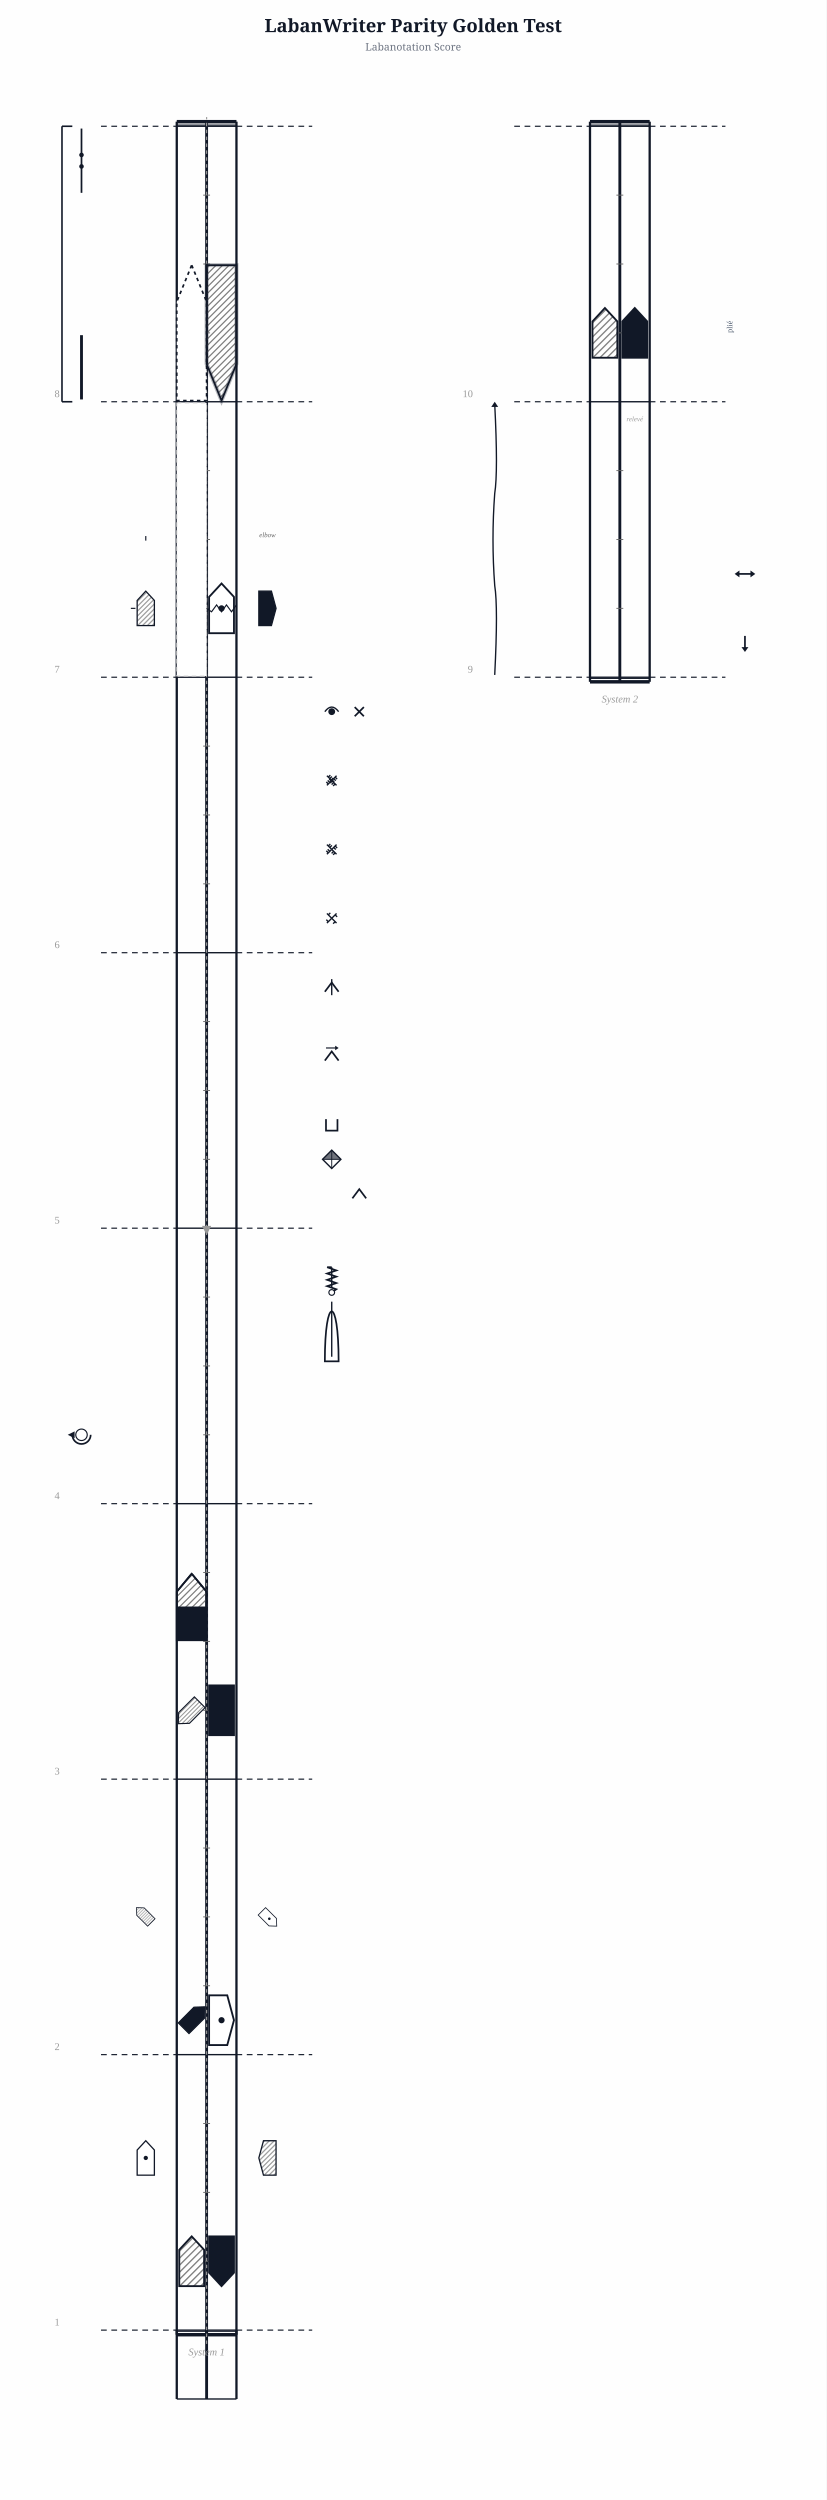
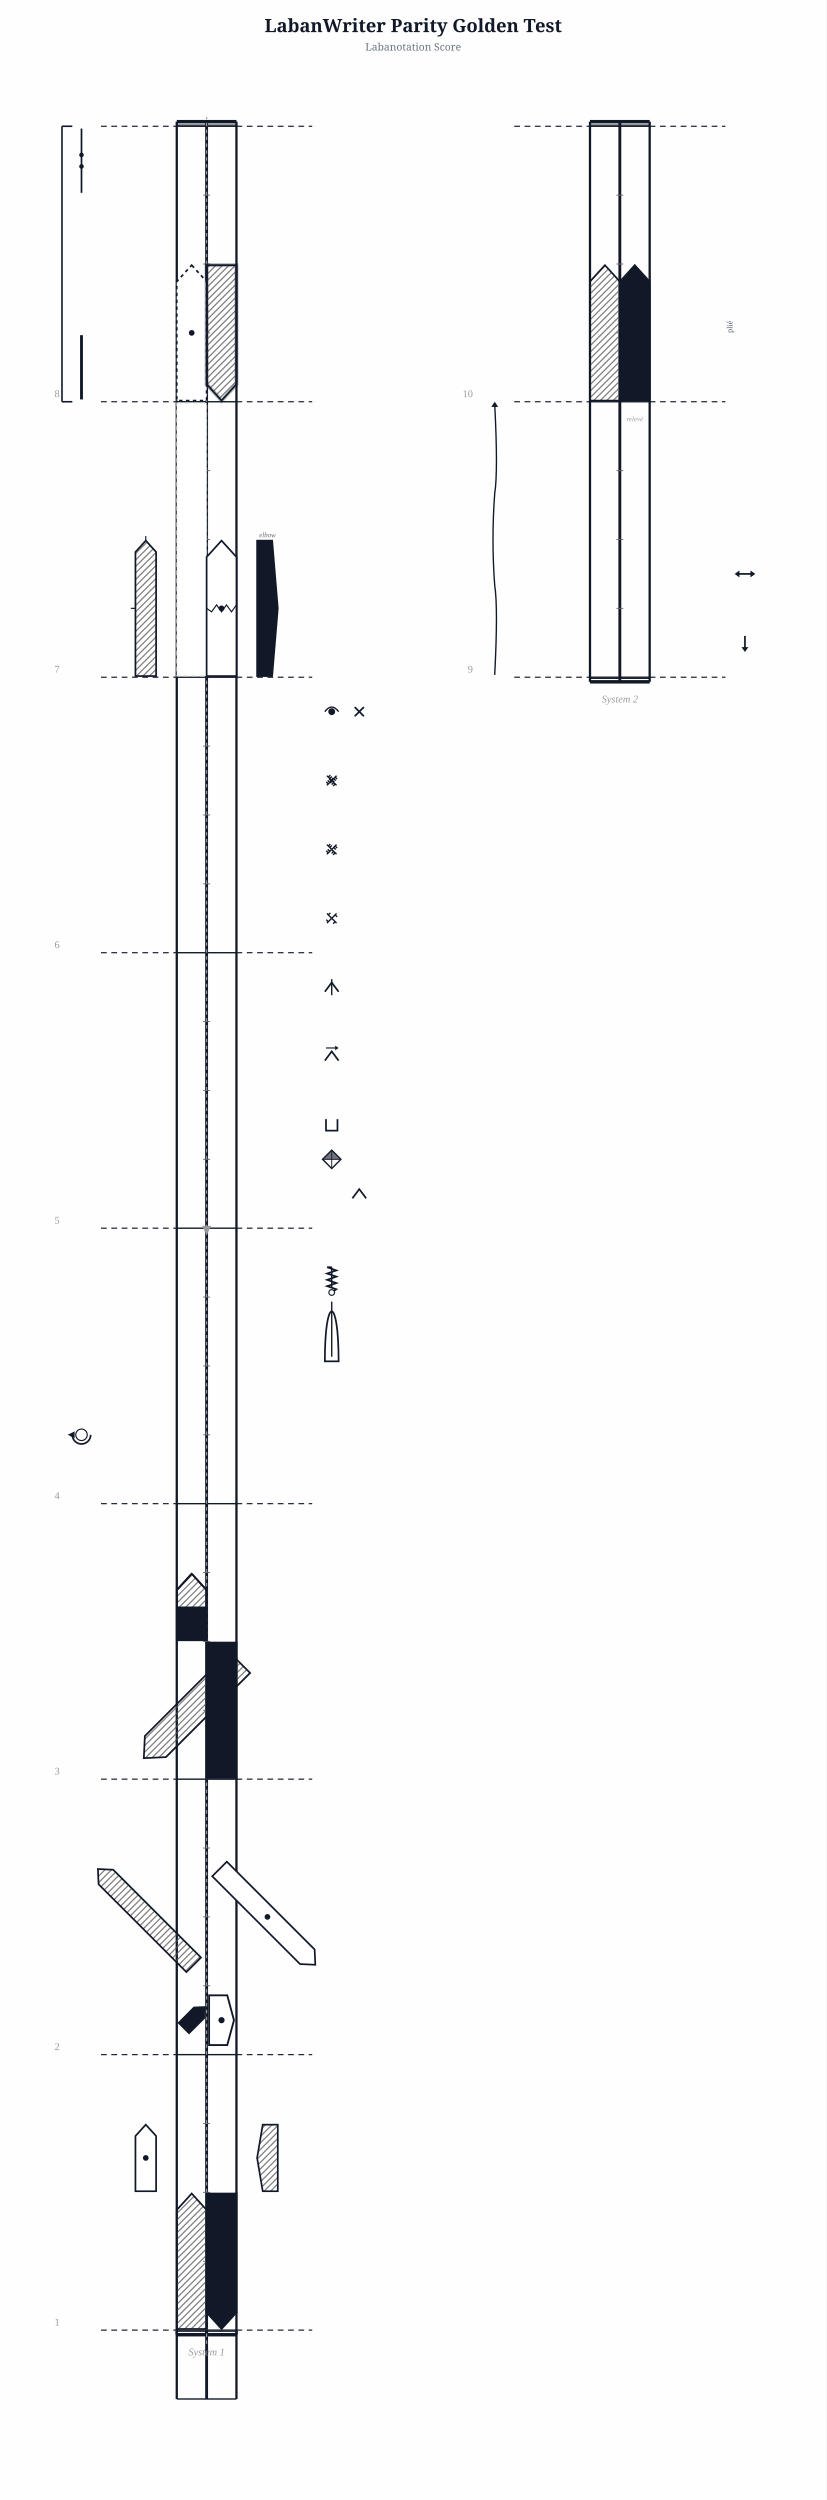
<svg xmlns="http://www.w3.org/2000/svg" width="720" height="2178" viewBox="0 0 720 2178">
  <rect x="0" y="0" width="720" height="2178" fill="#fefefe" />
  <defs>
    <pattern id="laban-hatch" patternUnits="userSpaceOnUse" width="4" height="4" patternTransform="rotate(45)">
      <line x1="0" y1="0" x2="0" y2="4" stroke="#555" stroke-width="1.5" />
    </pattern>
    <marker id="arrow" viewBox="0 0 10 10" refX="8" refY="5" markerWidth="6" markerHeight="6" orient="auto-start-reverse">
      <path d="M 0 0 L 10 5 L 0 10 Z" fill="#111827" />
    </marker>
    <symbol id="laban-dir-backward-high" viewBox="-2.0 -2.0 24.0 44.0">
      <path d="M 0.0 0.0 L 20.0 0.0 L 20.0 29.2 L 10.0 40.0 L 0.0 29.2 Z" fill="url(#laban-hatch)" stroke="#111827" stroke-width="1.5" />
    </symbol>
    <symbol id="laban-dir-backward-low" viewBox="-2.0 -2.0 24.0 44.0">
      <path d="M 0.0 0.0 L 20.0 0.0 L 20.0 29.2 L 10.0 40.0 L 0.0 29.2 Z" fill="#111827" stroke="#111827" stroke-width="1.5" />
    </symbol>
    <symbol id="laban-dir-diagonal_backward_left-middle" viewBox="-13.2 -3.2 39.3 39.3">
      <path d="M -11.2 12.9 L 2.9 -1.2 L 23.6 19.4 L 24.1 34.1 L 9.4 33.6 Z" fill="#ffffff" stroke="#111827" stroke-width="1.5" />
      <circle cx="10.0" cy="20.0" r="2.5" fill="#111827" />
    </symbol>
    <symbol id="laban-dir-diagonal_backward_right-high" viewBox="-6.1 -3.2 39.3 39.3">
      <path d="M 17.1 -1.2 L 31.2 12.9 L 10.6 33.6 L -4.1 34.1 L -3.6 19.4 Z" fill="url(#laban-hatch)" stroke="#111827" stroke-width="1.5" />
    </symbol>
    <symbol id="laban-dir-diagonal_forward_left-low" viewBox="-13.2 3.9 39.3 39.3">
      <path d="M 24.1 5.9 L 23.6 20.6 L 2.9 41.2 L -11.2 27.1 L 9.4 6.4 Z" fill="#111827" stroke="#111827" stroke-width="1.5" />
    </symbol>
    <symbol id="laban-dir-diagonal_forward_right-high" viewBox="-6.1 3.9 39.3 39.3">
      <path d="M -4.1 5.9 L 10.6 6.4 L 31.2 27.1 L 17.1 41.2 L -3.6 20.6 Z" fill="url(#laban-hatch)" stroke="#111827" stroke-width="1.5" />
    </symbol>
    <symbol id="laban-dir-forward-high" viewBox="-2.0 -2.0 24.0 44.0">
      <path d="M 10.0 0.0 L 20.0 10.8 L 20.0 40.0 L 0.0 40.0 L 0.0 10.8 Z" fill="url(#laban-hatch)" stroke="#111827" stroke-width="1.5" />
    </symbol>
    <symbol id="laban-dir-forward-low" viewBox="-2.0 -2.0 24.0 44.0">
      <path d="M 10.0 0.0 L 20.0 10.8 L 20.0 40.0 L 0.0 40.0 L 0.0 10.8 Z" fill="#111827" stroke="#111827" stroke-width="1.5" />
    </symbol>
    <symbol id="laban-dir-forward-middle" viewBox="-2.0 -2.0 24.0 44.0">
      <path d="M 10.0 0.0 L 20.0 10.8 L 20.0 40.0 L 0.0 40.0 L 0.0 10.8 Z" fill="#ffffff" stroke="#111827" stroke-width="1.5" />
      <circle cx="10.0" cy="20.0" r="2.5" fill="#111827" />
    </symbol>
    <symbol id="laban-dir-left-high" viewBox="-2.0 -2.0 24.0 44.0">
      <path d="M 20.0 0.0 L 20.0 40.0 L 5.4 40.0 L 0.0 20.0 L 5.4 0.0 Z" fill="url(#laban-hatch)" stroke="#111827" stroke-width="1.5" />
    </symbol>
    <symbol id="laban-dir-place-low" viewBox="-2.0 -2.0 24.0 44.0">
      <path d="M 0.0 0.0 L 20.0 0.0 L 20.0 40.0 L 0.0 40.0 Z" fill="#111827" stroke="#111827" stroke-width="1.5" />
    </symbol>
    <symbol id="laban-dir-right-low" viewBox="-2.0 -2.0 24.0 44.0">
      <path d="M 0.0 0.0 L 14.6 0.0 L 20.0 20.0 L 14.6 40.0 L 0.0 40.0 Z" fill="#111827" stroke="#111827" stroke-width="1.5" />
    </symbol>
    <symbol id="laban-dir-right-middle" viewBox="-2.0 -2.0 24.0 44.0">
      <path d="M 0.0 0.0 L 14.6 0.0 L 20.0 20.0 L 14.6 40.0 L 0.0 40.0 Z" fill="#ffffff" stroke="#111827" stroke-width="1.5" />
      <circle cx="10.0" cy="20.0" r="2.5" fill="#111827" />
    </symbol>
  </defs>
  <text x="360.0" y="28" text-anchor="middle" font-size="16" font-weight="700" font-family="serif" fill="#111827">LabanWriter Parity Golden Test</text>
  <text x="360.0" y="44" text-anchor="middle" font-size="9" font-family="serif" fill="#6b7280">Labanotation Score</text>
  <g class="laban-system" data-system="1" data-measures="1-8">
    <line x1="154.0" y1="106.0" x2="154.0" y2="2034.0" stroke="#111827" stroke-width="2" />
    <line x1="206.0" y1="106.0" x2="206.0" y2="2034.0" stroke="#111827" stroke-width="2" />
    <line x1="180.0" y1="106.0" x2="180.0" y2="2034.0" stroke="#111827" stroke-width="2.5" />
    <line x1="154.0" y1="2030.0" x2="206.0" y2="2030.0" stroke="#111827" stroke-width="1.2" />
    <line x1="88.0" y1="2030.0" x2="154.0" y2="2030.0" stroke="#111827" stroke-width="1" stroke-dasharray="5,4" />
    <line x1="206.0" y1="2030.0" x2="272.0" y2="2030.0" stroke="#111827" stroke-width="1" stroke-dasharray="5,4" />
    <line x1="177.0" y1="1970.0" x2="183.0" y2="1970.0" stroke="#666" stroke-width="0.8" />
    <line x1="177.0" y1="1910.0" x2="183.0" y2="1910.0" stroke="#666" stroke-width="0.8" />
    <line x1="177.0" y1="1850.0" x2="183.0" y2="1850.0" stroke="#666" stroke-width="0.8" />
    <line x1="154.0" y1="1790.0" x2="206.0" y2="1790.0" stroke="#111827" stroke-width="1.2" />
    <line x1="88.0" y1="1790.0" x2="154.0" y2="1790.0" stroke="#111827" stroke-width="1" stroke-dasharray="5,4" />
    <line x1="206.0" y1="1790.0" x2="272.0" y2="1790.0" stroke="#111827" stroke-width="1" stroke-dasharray="5,4" />
    <line x1="177.0" y1="1730.0" x2="183.0" y2="1730.0" stroke="#666" stroke-width="0.8" />
    <line x1="177.0" y1="1670.0" x2="183.0" y2="1670.0" stroke="#666" stroke-width="0.8" />
    <line x1="177.0" y1="1610.0" x2="183.0" y2="1610.0" stroke="#666" stroke-width="0.8" />
    <line x1="154.0" y1="1550.0" x2="206.0" y2="1550.0" stroke="#111827" stroke-width="1.2" />
    <line x1="88.0" y1="1550.0" x2="154.0" y2="1550.0" stroke="#111827" stroke-width="1" stroke-dasharray="5,4" />
    <line x1="206.0" y1="1550.0" x2="272.0" y2="1550.0" stroke="#111827" stroke-width="1" stroke-dasharray="5,4" />
    <line x1="177.0" y1="1490.0" x2="183.0" y2="1490.0" stroke="#666" stroke-width="0.8" />
    <line x1="177.0" y1="1430.0" x2="183.0" y2="1430.0" stroke="#666" stroke-width="0.8" />
    <line x1="177.0" y1="1370.0" x2="183.0" y2="1370.0" stroke="#666" stroke-width="0.8" />
    <line x1="154.0" y1="1310.0" x2="206.0" y2="1310.0" stroke="#111827" stroke-width="1.2" />
    <line x1="88.0" y1="1310.0" x2="154.0" y2="1310.0" stroke="#111827" stroke-width="1" stroke-dasharray="5,4" />
    <line x1="206.0" y1="1310.0" x2="272.0" y2="1310.0" stroke="#111827" stroke-width="1" stroke-dasharray="5,4" />
    <line x1="177.0" y1="1250.0" x2="183.0" y2="1250.0" stroke="#666" stroke-width="0.8" />
    <line x1="177.0" y1="1190.0" x2="183.0" y2="1190.0" stroke="#666" stroke-width="0.8" />
    <line x1="177.0" y1="1130.0" x2="183.0" y2="1130.0" stroke="#666" stroke-width="0.8" />
    <line x1="154.0" y1="1070.0" x2="206.0" y2="1070.0" stroke="#111827" stroke-width="1.2" />
    <line x1="88.0" y1="1070.0" x2="154.0" y2="1070.0" stroke="#111827" stroke-width="1" stroke-dasharray="5,4" />
    <line x1="206.0" y1="1070.0" x2="272.0" y2="1070.0" stroke="#111827" stroke-width="1" stroke-dasharray="5,4" />
    <line x1="177.0" y1="1010.0" x2="183.0" y2="1010.0" stroke="#666" stroke-width="0.8" />
    <line x1="177.0" y1="950.0" x2="183.0" y2="950.0" stroke="#666" stroke-width="0.8" />
    <line x1="177.0" y1="890.0" x2="183.0" y2="890.0" stroke="#666" stroke-width="0.8" />
    <line x1="154.0" y1="830.0" x2="206.0" y2="830.0" stroke="#111827" stroke-width="1.2" />
    <line x1="88.0" y1="830.0" x2="154.0" y2="830.0" stroke="#111827" stroke-width="1" stroke-dasharray="5,4" />
    <line x1="206.0" y1="830.0" x2="272.0" y2="830.0" stroke="#111827" stroke-width="1" stroke-dasharray="5,4" />
    <line x1="177.0" y1="770.0" x2="183.0" y2="770.0" stroke="#666" stroke-width="0.8" />
    <line x1="177.0" y1="710.0" x2="183.0" y2="710.0" stroke="#666" stroke-width="0.8" />
    <line x1="177.0" y1="650.0" x2="183.0" y2="650.0" stroke="#666" stroke-width="0.8" />
    <line x1="154.0" y1="590.0" x2="206.0" y2="590.0" stroke="#111827" stroke-width="1.2" />
    <line x1="88.0" y1="590.0" x2="154.0" y2="590.0" stroke="#111827" stroke-width="1" stroke-dasharray="5,4" />
    <line x1="206.0" y1="590.0" x2="272.0" y2="590.0" stroke="#111827" stroke-width="1" stroke-dasharray="5,4" />
    <line x1="177.0" y1="530.0" x2="183.0" y2="530.0" stroke="#666" stroke-width="0.8" />
    <line x1="177.0" y1="470.0" x2="183.0" y2="470.0" stroke="#666" stroke-width="0.8" />
    <line x1="177.0" y1="410.0" x2="183.0" y2="410.0" stroke="#666" stroke-width="0.8" />
    <line x1="154.0" y1="350.0" x2="206.0" y2="350.0" stroke="#111827" stroke-width="1.2" />
    <line x1="88.0" y1="350.0" x2="154.0" y2="350.0" stroke="#111827" stroke-width="1" stroke-dasharray="5,4" />
    <line x1="206.0" y1="350.0" x2="272.0" y2="350.0" stroke="#111827" stroke-width="1" stroke-dasharray="5,4" />
    <line x1="154.0" y1="110.0" x2="206.0" y2="110.0" stroke="#111827" stroke-width="1.2" />
    <line x1="88.0" y1="110.0" x2="154.0" y2="110.0" stroke="#111827" stroke-width="1" stroke-dasharray="5,4" />
    <line x1="206.0" y1="110.0" x2="272.0" y2="110.0" stroke="#111827" stroke-width="1" stroke-dasharray="5,4" />
    <line x1="177.0" y1="290.0" x2="183.0" y2="290.0" stroke="#666" stroke-width="0.8" />
    <line x1="177.0" y1="230.0" x2="183.0" y2="230.0" stroke="#666" stroke-width="0.8" />
    <line x1="177.0" y1="170.0" x2="183.0" y2="170.0" stroke="#666" stroke-width="0.8" />
    <line x1="154.0" y1="2034.0" x2="206.0" y2="2034.0" stroke="#111827" stroke-width="3" />
    <line x1="154.0" y1="2031.0" x2="206.0" y2="2031.0" stroke="#111827" stroke-width="1" />
    <line x1="154.0" y1="109.0" x2="206.0" y2="109.0" stroke="#111827" stroke-width="1" />
    <line x1="154.0" y1="106.0" x2="206.0" y2="106.0" stroke="#111827" stroke-width="3" />
    <g class="laban-starting-position">
      <line x1="154.0" y1="2030.0" x2="154.0" y2="2090.0" stroke="#111827" stroke-width="2" />
      <line x1="180.0" y1="2030.0" x2="180.0" y2="2090.0" stroke="#111827" stroke-width="2.5" />
      <line x1="206.0" y1="2030.0" x2="206.0" y2="2090.0" stroke="#111827" stroke-width="2" />
      <line x1="154.0" y1="2090.0" x2="206.0" y2="2090.0" stroke="#111827" stroke-width="1.2" />
    </g>
    <text x="52.0" y="2026.0" text-anchor="end" font-size="9" fill="#999">1</text>
    <text x="52.0" y="1786.0" text-anchor="end" font-size="9" fill="#999">2</text>
    <text x="52.0" y="1546.0" text-anchor="end" font-size="9" fill="#999">3</text>
    <text x="52.0" y="1306.0" text-anchor="end" font-size="9" fill="#999">4</text>
    <text x="52.0" y="1066.0" text-anchor="end" font-size="9" fill="#999">5</text>
    <text x="52.0" y="826.0" text-anchor="end" font-size="9" fill="#999">6</text>
    <text x="52.0" y="586.0" text-anchor="end" font-size="9" fill="#999">7</text>
    <text x="52.0" y="346.0" text-anchor="end" font-size="9" fill="#999">8</text>
    <text x="180.0" y="2052.0" text-anchor="middle" font-size="9" font-style="italic" fill="#999">System 1</text>
  </g>
  <line x1="180.0" y1="2042.0" x2="180.0" y2="102.0" stroke="#999" stroke-width="1" stroke-dasharray="3,3" />
  <polygon points="176.0,1068.0 184.0,1068.0 180.0,1076.0" fill="#999" />
  <g class="laban-system" data-system="2" data-measures="9-10">
    <line x1="514.0" y1="106.0" x2="514.0" y2="594.0" stroke="#111827" stroke-width="2" />
    <line x1="566.0" y1="106.0" x2="566.0" y2="594.0" stroke="#111827" stroke-width="2" />
    <line x1="540.0" y1="106.0" x2="540.0" y2="594.0" stroke="#111827" stroke-width="2.5" />
    <line x1="514.0" y1="590.0" x2="566.0" y2="590.0" stroke="#111827" stroke-width="1.2" />
    <line x1="448.0" y1="590.0" x2="514.0" y2="590.0" stroke="#111827" stroke-width="1" stroke-dasharray="5,4" />
    <line x1="566.0" y1="590.0" x2="632.0" y2="590.0" stroke="#111827" stroke-width="1" stroke-dasharray="5,4" />
    <line x1="537.0" y1="530.0" x2="543.0" y2="530.0" stroke="#666" stroke-width="0.8" />
    <line x1="537.0" y1="470.0" x2="543.0" y2="470.0" stroke="#666" stroke-width="0.8" />
    <line x1="537.0" y1="410.0" x2="543.0" y2="410.0" stroke="#666" stroke-width="0.8" />
    <line x1="514.0" y1="350.0" x2="566.0" y2="350.0" stroke="#111827" stroke-width="1.2" />
    <line x1="448.0" y1="350.0" x2="514.0" y2="350.0" stroke="#111827" stroke-width="1" stroke-dasharray="5,4" />
    <line x1="566.0" y1="350.0" x2="632.0" y2="350.0" stroke="#111827" stroke-width="1" stroke-dasharray="5,4" />
    <line x1="514.0" y1="110.0" x2="566.0" y2="110.0" stroke="#111827" stroke-width="1.2" />
    <line x1="448.0" y1="110.0" x2="514.0" y2="110.0" stroke="#111827" stroke-width="1" stroke-dasharray="5,4" />
    <line x1="566.0" y1="110.0" x2="632.0" y2="110.0" stroke="#111827" stroke-width="1" stroke-dasharray="5,4" />
    <line x1="537.0" y1="290.0" x2="543.0" y2="290.0" stroke="#666" stroke-width="0.8" />
    <line x1="537.0" y1="230.0" x2="543.0" y2="230.0" stroke="#666" stroke-width="0.8" />
    <line x1="537.0" y1="170.0" x2="543.0" y2="170.0" stroke="#666" stroke-width="0.8" />
    <line x1="514.0" y1="594.0" x2="566.0" y2="594.0" stroke="#111827" stroke-width="3" />
    <line x1="514.0" y1="591.0" x2="566.0" y2="591.0" stroke="#111827" stroke-width="1" />
    <line x1="514.0" y1="109.0" x2="566.0" y2="109.0" stroke="#111827" stroke-width="1" />
    <line x1="514.0" y1="106.0" x2="566.0" y2="106.0" stroke="#111827" stroke-width="3" />
    <text x="412.0" y="586.0" text-anchor="end" font-size="9" fill="#999">9</text>
    <text x="412.0" y="346.0" text-anchor="end" font-size="9" fill="#999">10</text>
    <text x="540.0" y="612.0" text-anchor="middle" font-size="9" font-style="italic" fill="#999">System 2</text>
  </g>
  <g class="laban-symbol" data-symbol-id="support.step.forward" data-direction="forward" data-level="high">
-     <use href="#laban-dir-forward-high" x="154.0" y="1911.0" width="26.0" height="118.0" />
+     <path d="M 167.0 1911.0 L 180.0 1925.3 L 180.0 2029.0 L 154.0 2029.0 L 154.0 1925.3 Z" fill="url(#laban-hatch)" stroke="#111827" stroke-width="1.5" />
  </g>
  <g class="laban-symbol" data-symbol-id="support.step.forward" data-direction="backward" data-level="low">
-     <use href="#laban-dir-backward-low" x="180.0" y="1911.0" width="26.0" height="118.0" />
+     <path d="M 180.0 1911.0 L 206.0 1911.0 L 206.0 2014.7 L 193.0 2029.0 L 180.0 2014.7 Z" fill="#111827" stroke="#111827" stroke-width="1.5" />
  </g>
  <g class="laban-symbol" data-symbol-id="direction.forward" data-direction="forward" data-level="middle">
-     <use href="#laban-dir-forward-middle" x="118.0" y="1851.0" width="18.0" height="58.0" />
+     <path d="M 127.0 1851.0 L 136.0 1860.9 L 136.0 1909.0 L 118.0 1909.0 L 118.0 1860.9 Z" fill="#ffffff" stroke="#111827" stroke-width="1.5" />
+     <circle cx="127.0" cy="1880.0" r="2.5" fill="#111827" />
  </g>
  <g class="laban-symbol" data-symbol-id="direction.left" data-direction="left" data-level="high">
-     <use href="#laban-dir-left-high" x="224.0" y="1851.0" width="18.0" height="58.0" />
+     <path d="M 242.0 1851.0 L 242.0 1909.0 L 228.9 1909.0 L 224.0 1880.0 L 228.9 1851.0 Z" fill="url(#laban-hatch)" stroke="#111827" stroke-width="1.5" />
  </g>
  <g class="laban-symbol" data-symbol-id="support.step.forward" data-direction="right" data-level="middle">
    <use href="#laban-dir-right-middle" x="180.0" y="1731.0" width="26.0" height="58.0" />
  </g>
  <g class="laban-symbol" data-symbol-id="support.step.forward" data-direction="diagonal_forward_left" data-level="low">
    <use href="#laban-dir-diagonal_forward_left-low" x="154.0" y="1731.0" width="26.0" height="58.0" />
  </g>
  <g class="laban-symbol" data-symbol-id="direction.forward" data-direction="diagonal_forward_right" data-level="high">
-     <use href="#laban-dir-diagonal_forward_right-high" x="118.0" y="1611.0" width="18.0" height="118.0" />
+     <path d="M 85.3 1628.3 L 98.6 1628.9 L 175.1 1705.4 L 162.4 1718.1 L 85.9 1641.6 Z" fill="url(#laban-hatch)" stroke="#111827" stroke-width="1.5" />
  </g>
  <g class="laban-symbol" data-symbol-id="direction.forward" data-direction="diagonal_backward_left" data-level="middle">
-     <use href="#laban-dir-diagonal_backward_left-middle" x="224.0" y="1611.0" width="18.0" height="118.0" />
+     <path d="M 184.9 1634.6 L 197.6 1621.9 L 274.1 1698.4 L 274.7 1711.7 L 261.4 1711.1 Z" fill="#ffffff" stroke="#111827" stroke-width="1.5" />
+     <circle cx="233.0" cy="1670.0" r="2.5" fill="#111827" />
  </g>
  <g class="laban-symbol" data-symbol-id="support.step.forward" data-direction="diagonal_backward_right" data-level="high">
-     <use href="#laban-dir-diagonal_backward_right-high" x="154.0" y="1431.0" width="26.0" height="118.0" />
+     <path d="M 199.5 1439.1 L 217.9 1457.5 L 144.6 1530.8 L 125.3 1531.7 L 126.2 1512.4 Z" fill="url(#laban-hatch)" stroke="#111827" stroke-width="1.5" />
  </g>
  <g class="laban-symbol" data-symbol-id="support.step.forward" data-direction="place" data-level="low">
-     <use href="#laban-dir-place-low" x="180.0" y="1431.0" width="26.0" height="118.0" />
+     <path d="M 180.0 1431.0 L 206.0 1431.0 L 206.0 1549.0 L 180.0 1549.0 Z" fill="#111827" stroke="#111827" stroke-width="1.5" />
  </g>
  <g class="laban-symbol" data-symbol-id="support.step.forward" data-direction="forward" data-level="middle">
    <defs>
      <clipPath id="upper-clip-0">
        <rect x="154.0" y="1371.0" width="26.0" height="29.0" />
      </clipPath>
      <clipPath id="lower-clip-0">
        <rect x="154.0" y="1400.0" width="26.0" height="29.0" />
      </clipPath>
    </defs>
-     <path d="M 167.0 1371.0 L 180.0 1386.7 L 180.0 1429.0 L 154.0 1429.0 L 154.0 1386.7 Z" clip-path="url(#upper-clip-0)" fill="url(#laban-hatch)" stroke="#111827" stroke-width="1.5" />
-     <path d="M 167.0 1371.0 L 180.0 1386.7 L 180.0 1429.0 L 154.0 1429.0 L 154.0 1386.7 Z" clip-path="url(#lower-clip-0)" fill="#111827" stroke="#111827" stroke-width="1.5" />
+     <path d="M 167.0 1371.0 L 180.0 1385.3 L 180.0 1429.0 L 154.0 1429.0 L 154.0 1385.3 Z" clip-path="url(#upper-clip-0)" fill="url(#laban-hatch)" stroke="#111827" stroke-width="1.5" />
+     <path d="M 167.0 1371.0 L 180.0 1385.3 L 180.0 1429.0 L 154.0 1429.0 L 154.0 1385.3 Z" clip-path="url(#lower-clip-0)" fill="#111827" stroke="#111827" stroke-width="1.5" />
    <line x1="154.0" y1="1400.0" x2="180.0" y2="1400.0" stroke="#111827" stroke-width="0.8" />
-     <path d="M 167.0 1371.0 L 180.0 1386.7 L 180.0 1429.0 L 154.0 1429.0 L 154.0 1386.7 Z" fill="none" stroke="#111827" stroke-width="1.5" />
+     <path d="M 167.0 1371.0 L 180.0 1385.3 L 180.0 1429.0 L 154.0 1429.0 L 154.0 1385.3 Z" fill="none" stroke="#111827" stroke-width="1.5" />
  </g>
  <g class="laban-symbol whitespace" data-symbol-id="support.step.forward">
    <rect x="154" y="351.0" width="26" height="238.0" fill="white" stroke="#ccc" stroke-width="0.8" stroke-dasharray="4,3" />
  </g>
  <g class="laban-symbol" data-symbol-id="support.step.forward" data-direction="forward" data-level="middle">
-     <use href="#laban-dir-forward-middle" x="180.0" y="471.0" width="26.0" height="118.0" />
+     <path d="M 193.0 471.0 L 206.0 485.3 L 206.0 589.0 L 180.0 589.0 L 180.0 485.3 Z" fill="#ffffff" stroke="#111827" stroke-width="1.5" />
+     <circle cx="193.0" cy="530.0" r="2.5" fill="#111827" />
    <polyline points="180.0,530.0 184.3,533.0 188.7,527.0 193.0,533.0 197.3,527.0 201.7,533.0 206.0,527.0" fill="none" stroke="#111827" stroke-width="1" />
  </g>
  <g class="laban-symbol" data-symbol-id="direction.forward" data-direction="forward" data-level="high">
-     <use href="#laban-dir-forward-high" x="118.0" y="471.0" width="18.0" height="118.0" />
+     <path d="M 127.0 471.0 L 136.0 480.9 L 136.0 589.0 L 118.0 589.0 L 118.0 480.9 Z" fill="url(#laban-hatch)" stroke="#111827" stroke-width="1.5" />
    <line x1="127.0" y1="471.0" x2="127.0" y2="467.0" stroke="#111827" stroke-width="1" />
    <line x1="118.0" y1="530.0" x2="114.0" y2="530.0" stroke="#111827" stroke-width="1" />
  </g>
  <g class="laban-symbol" data-symbol-id="direction.forward" data-direction="right" data-level="low">
-     <use href="#laban-dir-right-low" x="224.0" y="471.0" width="18.0" height="118.0" />
+     <path d="M 224.0 471.0 L 237.1 471.0 L 242.0 530.0 L 237.1 589.0 L 224.0 589.0 Z" fill="#111827" stroke="#111827" stroke-width="1.5" />
    <text x="233.0" y="468.0" text-anchor="middle" font-size="6" font-style="italic" fill="#666">elbow</text>
    <circle cx="230.5" cy="530.0" r="1.5" fill="#111827" />
    <circle cx="235.5" cy="530.0" r="1.5" fill="#111827" />
  </g>
  <g class="laban-symbol" data-symbol-id="support.step.forward" data-direction="forward" data-level="middle">
-     <path d="M 167.0 231.0 L 180.0 262.9 L 180.0 349.0 L 154.0 349.0 L 154.0 262.9 Z" fill="#ffffff" stroke="#111827" stroke-width="1.5" stroke-dasharray="3,3" />
+     <path d="M 167.0 231.0 L 180.0 245.3 L 180.0 349.0 L 154.0 349.0 L 154.0 245.3 Z" fill="#ffffff" stroke="#111827" stroke-width="1.5" stroke-dasharray="3,3" />
+     <circle cx="167.0" cy="290.0" r="2.5" fill="#111827" />
  </g>
  <g class="laban-symbol" data-symbol-id="support.step.forward" data-direction="backward" data-level="high">
-     <path d="M 180.0 231.0 L 206.0 231.0 L 206.0 317.1 L 193.0 349.0 L 180.0 317.1 Z" fill="url(#laban-hatch)" stroke="#111827" stroke-width="1.5" />
-     <path d="M 180.0 231.0 L 206.0 231.0 L 206.0 317.1 L 193.0 349.0 L 180.0 317.1 Z" fill="none" stroke="#111827" stroke-width="3.5" opacity="0.3" />
+     <path d="M 180.0 231.0 L 206.0 231.0 L 206.0 334.7 L 193.0 349.0 L 180.0 334.7 Z" fill="url(#laban-hatch)" stroke="#111827" stroke-width="1.5" />
+     <path d="M 180.0 231.0 L 206.0 231.0 L 206.0 334.7 L 193.0 349.0 L 180.0 334.7 Z" fill="none" stroke="#111827" stroke-width="3.5" opacity="0.3" />
  </g>
  <g class="laban-symbol" data-symbol-id="support.step.forward" data-direction="forward" data-level="high">
-     <use href="#laban-dir-forward-high" x="514.0" y="231.0" width="26.0" height="118.0" />
+     <path d="M 527.0 231.0 L 540.0 245.3 L 540.0 349.0 L 514.0 349.0 L 514.0 245.3 Z" fill="url(#laban-hatch)" stroke="#111827" stroke-width="1.5" />
    <text class="laban-caption" x="638.0" y="290.0" text-anchor="start" font-size="7" fill="#475569" transform="rotate(-90, 638.0, 290.0)">plié</text>
  </g>
  <g class="laban-symbol" data-symbol-id="support.step.forward" data-direction="forward" data-level="low">
-     <use href="#laban-dir-forward-low" x="540.0" y="231.0" width="26.0" height="118.0" />
+     <path d="M 553.0 231.0 L 566.0 245.3 L 566.0 349.0 L 540.0 349.0 L 540.0 245.3 Z" fill="#111827" stroke="#111827" stroke-width="1.5" />
    <text x="553.0" y="367.0" text-anchor="middle" font-size="6" font-style="italic" fill="#999">relevé</text>
  </g>
  <g class="laban-annotation turn" data-level="middle" data-turn-subtype="right" data-symbol-id="turn.right" transform="rotate(180, 71.0, 1250.0)">
    <circle cx="71.0" cy="1250.0" r="5.0" fill="#ffffff" stroke="#111827" stroke-width="1" />
    <path d="M 63.0 1250.0 A 8.0 8.0 0 1 1 79.0 1250.0" fill="none" stroke="#111827" stroke-width="1.5" />
    <polygon points="83.0,1250.0 77.0,1247.0 77.0,1253.0" fill="#111827" />
  </g>
  <g class="laban-annotation jump" data-level="middle" data-symbol-id="jump.basic">
    <path d="M 283.0 1186.0 C 283.0 1128.0 295.0 1128.0 295.0 1186.0 Z" fill="#ffffff" stroke="#111827" stroke-width="1.5" />
    <line x1="289.0" y1="1134.0" x2="289.0" y2="1182.0" stroke="#111827" stroke-width="1.2" />
  </g>
  <g class="laban-annotation jump" data-level="middle" data-symbol-id="jump.basic">
    <path d="M 289.0 1126.0 L 293.0 1123.2 L 285.0 1120.5 L 293.0 1117.8 L 285.0 1115.0 L 293.0 1112.2 L 285.0 1109.5 L 293.0 1106.8 L 285.0 1104.0 L 289.0 1104.0" fill="none" stroke="#111827" stroke-width="1.5" />
    <circle cx="289.0" cy="1126.0" r="2.5" fill="#ffffff" stroke="#111827" stroke-width="1" />
    <line x1="289.0" y1="1104.0" x2="289.0" y2="1122.0" stroke="#111827" stroke-width="1.2" />
  </g>
  <g class="laban-annotation effort" data-symbol-id="effort.weight.strong">
    <path d="M 289.0 1002.0 L 297.0 1010.0 L 289.0 1018.0 L 281.0 1010.0 Z" fill="none" stroke="#111827" stroke-width="1.2" />
    <line x1="289.0" y1="1002.0" x2="289.0" y2="1018.0" stroke="#111827" stroke-width="0.8" />
    <line x1="281.0" y1="1010.0" x2="297.0" y2="1010.0" stroke="#111827" stroke-width="0.8" />
    <path d="M 289.0 1002.0 L 281.0 1010.0 L 289.0 1010.0 Z" fill="#111827" opacity="0.6" />
    <path d="M 289.0 1002.0 L 297.0 1010.0 L 289.0 1010.0 Z" fill="#111827" opacity="0.6" />
  </g>
  <g class="laban-annotation contact" data-symbol-id="contact.touch">
    <path d="M 307.0 1044.0 L 313.0 1036.0 L 319.0 1044.0" fill="none" stroke="#111827" stroke-width="1.5" stroke-linejoin="miter" />
  </g>
  <g class="laban-annotation contact" data-symbol-id="contact.grasp">
    <path d="M 284.0 975.0 L 284.0 985.0 L 294.0 985.0 L 294.0 975.0" fill="none" stroke="#111827" stroke-width="1.5" stroke-linejoin="miter" />
  </g>
  <g class="laban-annotation contact" data-symbol-id="contact.slide">
    <path d="M 283.0 924.0 L 289.0 916.0 L 295.0 924.0" fill="none" stroke="#111827" stroke-width="1.5" stroke-linejoin="miter" />
    <line x1="284.0" y1="913.0" x2="293.0" y2="913.0" stroke="#111827" stroke-width="1" />
    <polygon points="295.0,913.0 292.0,911.0 292.0,915.0" fill="#111827" />
  </g>
  <g class="laban-annotation contact" data-symbol-id="contact.strike">
    <path d="M 283.0 864.0 L 289.0 856.0 L 295.0 864.0" fill="none" stroke="#111827" stroke-width="1.5" stroke-linejoin="miter" />
    <line x1="289.0" y1="853.0" x2="289.0" y2="867.0" stroke="#111827" stroke-width="1.2" />
  </g>
  <g class="laban-annotation flexion" data-symbol-id="flexion.knee.90">
    <line x1="289.0" y1="800.0" x2="293.2" y2="795.8" stroke="#111827" stroke-width="1.2" />
    <line x1="292.0" y1="797.0" x2="293.7" y2="798.8" stroke="#111827" stroke-width="1.2" />
    <line x1="289.0" y1="800.0" x2="293.2" y2="804.2" stroke="#111827" stroke-width="1.2" />
    <line x1="292.0" y1="803.0" x2="290.2" y2="804.7" stroke="#111827" stroke-width="1.2" />
    <line x1="289.0" y1="800.0" x2="284.8" y2="804.2" stroke="#111827" stroke-width="1.2" />
    <line x1="286.0" y1="803.0" x2="284.3" y2="801.2" stroke="#111827" stroke-width="1.2" />
    <line x1="289.0" y1="800.0" x2="284.8" y2="795.8" stroke="#111827" stroke-width="1.2" />
    <line x1="286.0" y1="797.0" x2="287.8" y2="795.3" stroke="#111827" stroke-width="1.2" />
  </g>
  <g class="laban-annotation flexion" data-symbol-id="flexion.knee.90">
    <line x1="289.0" y1="740.0" x2="293.2" y2="735.8" stroke="#111827" stroke-width="1.2" />
    <line x1="292.0" y1="737.0" x2="293.7" y2="738.8" stroke="#111827" stroke-width="1.2" />
    <line x1="290.7" y1="738.3" x2="292.5" y2="740.1" stroke="#111827" stroke-width="1.2" />
    <line x1="289.0" y1="740.0" x2="293.2" y2="744.2" stroke="#111827" stroke-width="1.2" />
    <line x1="292.0" y1="743.0" x2="290.2" y2="744.7" stroke="#111827" stroke-width="1.2" />
    <line x1="290.7" y1="741.7" x2="288.9" y2="743.5" stroke="#111827" stroke-width="1.2" />
    <line x1="289.0" y1="740.0" x2="284.8" y2="744.2" stroke="#111827" stroke-width="1.2" />
    <line x1="286.0" y1="743.0" x2="284.3" y2="741.2" stroke="#111827" stroke-width="1.2" />
    <line x1="287.3" y1="741.7" x2="285.5" y2="739.9" stroke="#111827" stroke-width="1.2" />
    <line x1="289.0" y1="740.0" x2="284.8" y2="735.8" stroke="#111827" stroke-width="1.2" />
    <line x1="286.0" y1="737.0" x2="287.8" y2="735.3" stroke="#111827" stroke-width="1.2" />
    <line x1="287.3" y1="738.3" x2="289.1" y2="736.5" stroke="#111827" stroke-width="1.2" />
  </g>
  <g class="laban-annotation flexion" data-symbol-id="flexion.hip.90">
    <line x1="289.0" y1="680.0" x2="293.2" y2="675.8" stroke="#111827" stroke-width="1.2" />
    <line x1="292.0" y1="677.0" x2="293.7" y2="678.8" stroke="#111827" stroke-width="1.2" />
    <line x1="290.7" y1="678.3" x2="292.5" y2="680.1" stroke="#111827" stroke-width="1.2" />
    <line x1="289.4" y1="679.6" x2="291.2" y2="681.3" stroke="#111827" stroke-width="1.2" />
    <line x1="289.0" y1="680.0" x2="293.2" y2="684.2" stroke="#111827" stroke-width="1.2" />
    <line x1="292.0" y1="683.0" x2="290.2" y2="684.7" stroke="#111827" stroke-width="1.2" />
    <line x1="290.7" y1="681.7" x2="288.9" y2="683.5" stroke="#111827" stroke-width="1.2" />
    <line x1="289.4" y1="680.4" x2="287.7" y2="682.2" stroke="#111827" stroke-width="1.2" />
    <line x1="289.0" y1="680.0" x2="284.8" y2="684.2" stroke="#111827" stroke-width="1.2" />
    <line x1="286.0" y1="683.0" x2="284.3" y2="681.2" stroke="#111827" stroke-width="1.2" />
    <line x1="287.3" y1="681.7" x2="285.5" y2="679.9" stroke="#111827" stroke-width="1.2" />
    <line x1="288.6" y1="680.4" x2="286.8" y2="678.7" stroke="#111827" stroke-width="1.2" />
    <line x1="289.0" y1="680.0" x2="284.8" y2="675.8" stroke="#111827" stroke-width="1.2" />
    <line x1="286.0" y1="677.0" x2="287.8" y2="675.3" stroke="#111827" stroke-width="1.2" />
    <line x1="287.3" y1="678.3" x2="289.1" y2="676.5" stroke="#111827" stroke-width="1.2" />
    <line x1="288.6" y1="679.6" x2="290.3" y2="677.8" stroke="#111827" stroke-width="1.2" />
  </g>
  <g class="laban-annotation retention" data-symbol-id="retention.hold.arm">
    <circle cx="289.0" cy="620.0" r="3" fill="#111827" />
    <path d="M 283.0 620.0 Q 289.0 612.0 295.0 620.0" fill="none" stroke="#111827" stroke-width="1.2" />
  </g>
  <g class="laban-annotation retention" data-symbol-id="retention.hold.arm">
    <line x1="309.0" y1="616.0" x2="317.0" y2="624.0" stroke="#111827" stroke-width="1.5" />
    <line x1="317.0" y1="616.0" x2="309.0" y2="624.0" stroke="#111827" stroke-width="1.5" />
  </g>
  <g class="laban-annotation repeat" data-symbol-id="repeat.start">
    <line x1="71.0" y1="292.0" x2="71.0" y2="348.0" stroke="#111827" stroke-width="2.5" />
  </g>
  <g class="laban-annotation repeat" data-symbol-id="repeat.end">
    <line x1="71.0" y1="112.0" x2="71.0" y2="168.0" stroke="#111827" stroke-width="1.5" />
    <circle cx="71.0" cy="135.0" r="2" fill="#111827" />
    <circle cx="71.0" cy="145.0" r="2" fill="#111827" />
  </g>
  <g class="laban-annotation sequential" data-symbol-id="sequential.successive" data-sequential-kind="successive">
    <path d="M 431.0 588.0 Q 434.0 529.0 431.0 510.1 Q 428.0 470.0 431.0 429.9 Q 434.0 411.0 431.0 352.0" fill="none" stroke="#111827" stroke-width="1.2" />
    <polygon points="431.0,350.0 434.0,354.5 428.0,354.5" fill="#111827" />
  </g>
  <g class="laban-annotation shape" data-symbol-id="shape.pin" data-shape-pole="">
    <line x1="649.0" y1="554.0" x2="649.0" y2="565.0" stroke="#111827" stroke-width="1.5" />
    <polygon points="649.0,568.0 646.0,563.8 652.0,563.8" fill="#111827" />
  </g>
  <g class="laban-annotation shape" data-symbol-id="shape.wall" data-shape-pole="">
    <line x1="642.0" y1="500.0" x2="656.0" y2="500.0" stroke="#111827" stroke-width="1.5" />
    <polygon points="640.0,500.0 644.2,497.0 644.2,503.0" fill="#111827" />
    <polygon points="658.0,500.0 653.8,503.0 653.8,497.0" fill="#111827" />
  </g>
  <line x1="71.0" y1="230.0" x2="71.0" y2="230.0" stroke="#111827" stroke-width="1.5" />
  <path class="repeat-span" d="M 54.0 350.0 L 54.0 110.0 M 54.0 350.0 L 63.0 350.0 M 54.0 110.0 L 63.0 110.0" fill="none" stroke="#111827" stroke-width="1.4" />
</svg>
